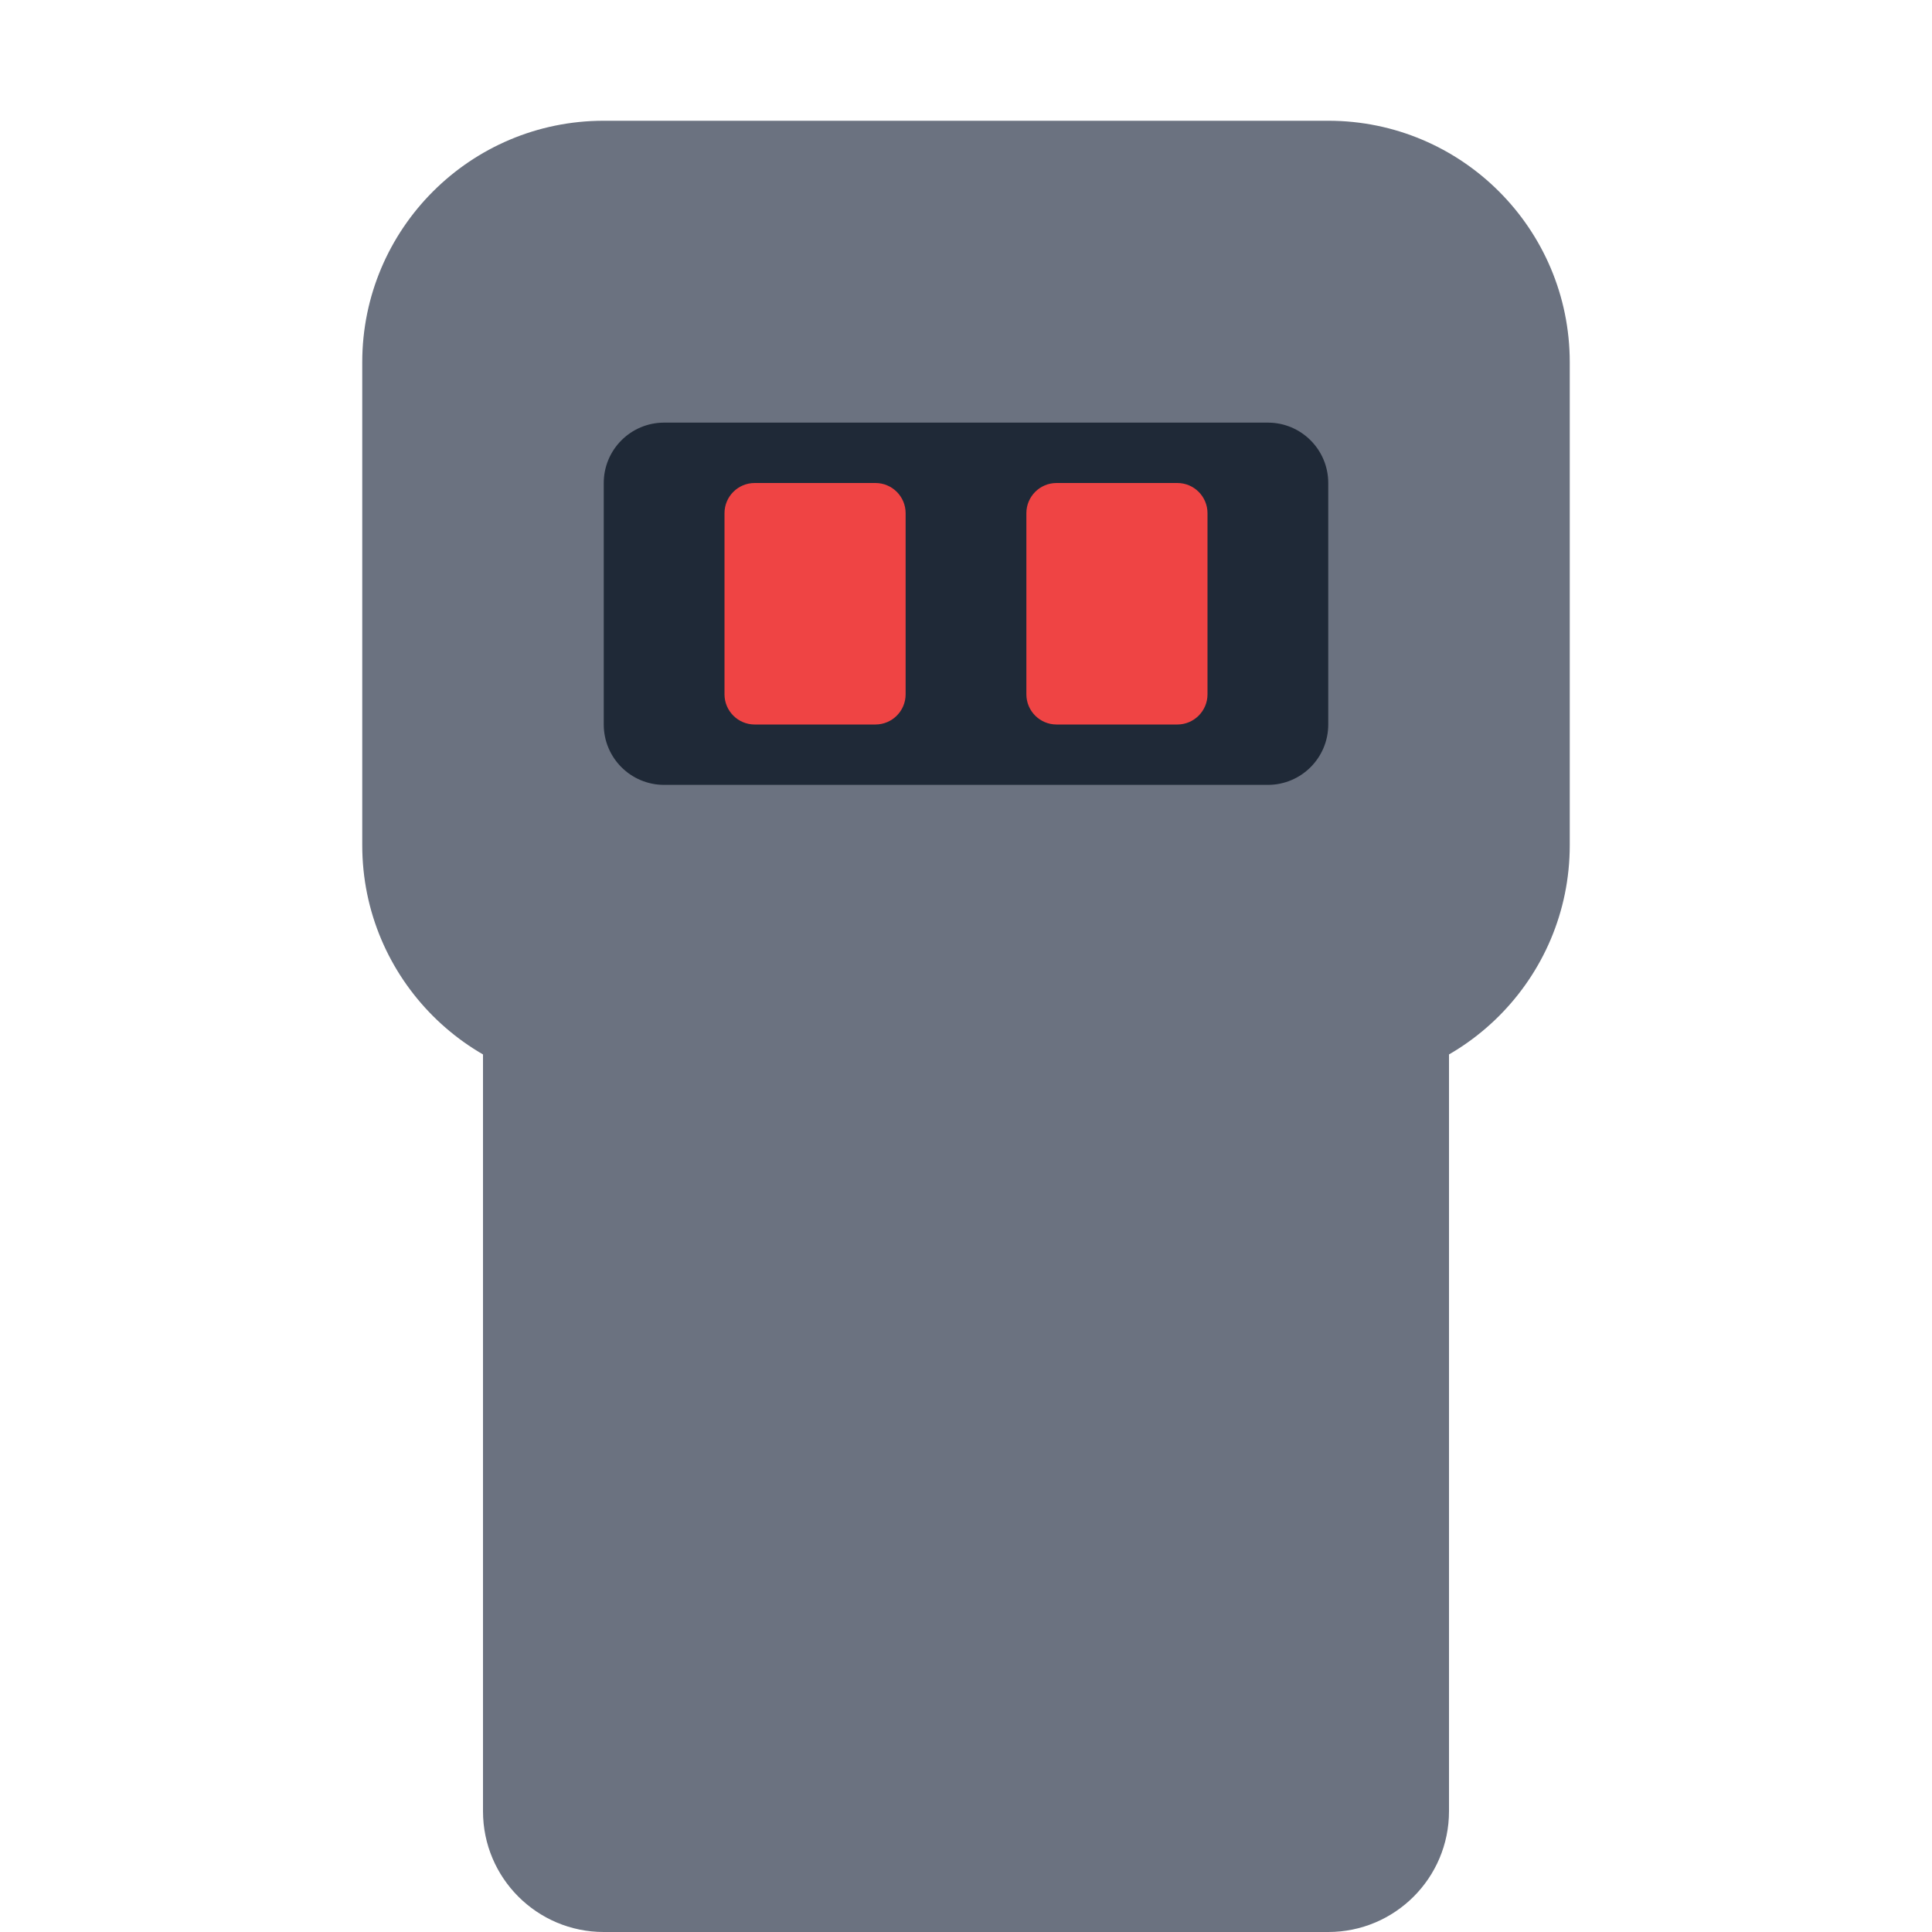
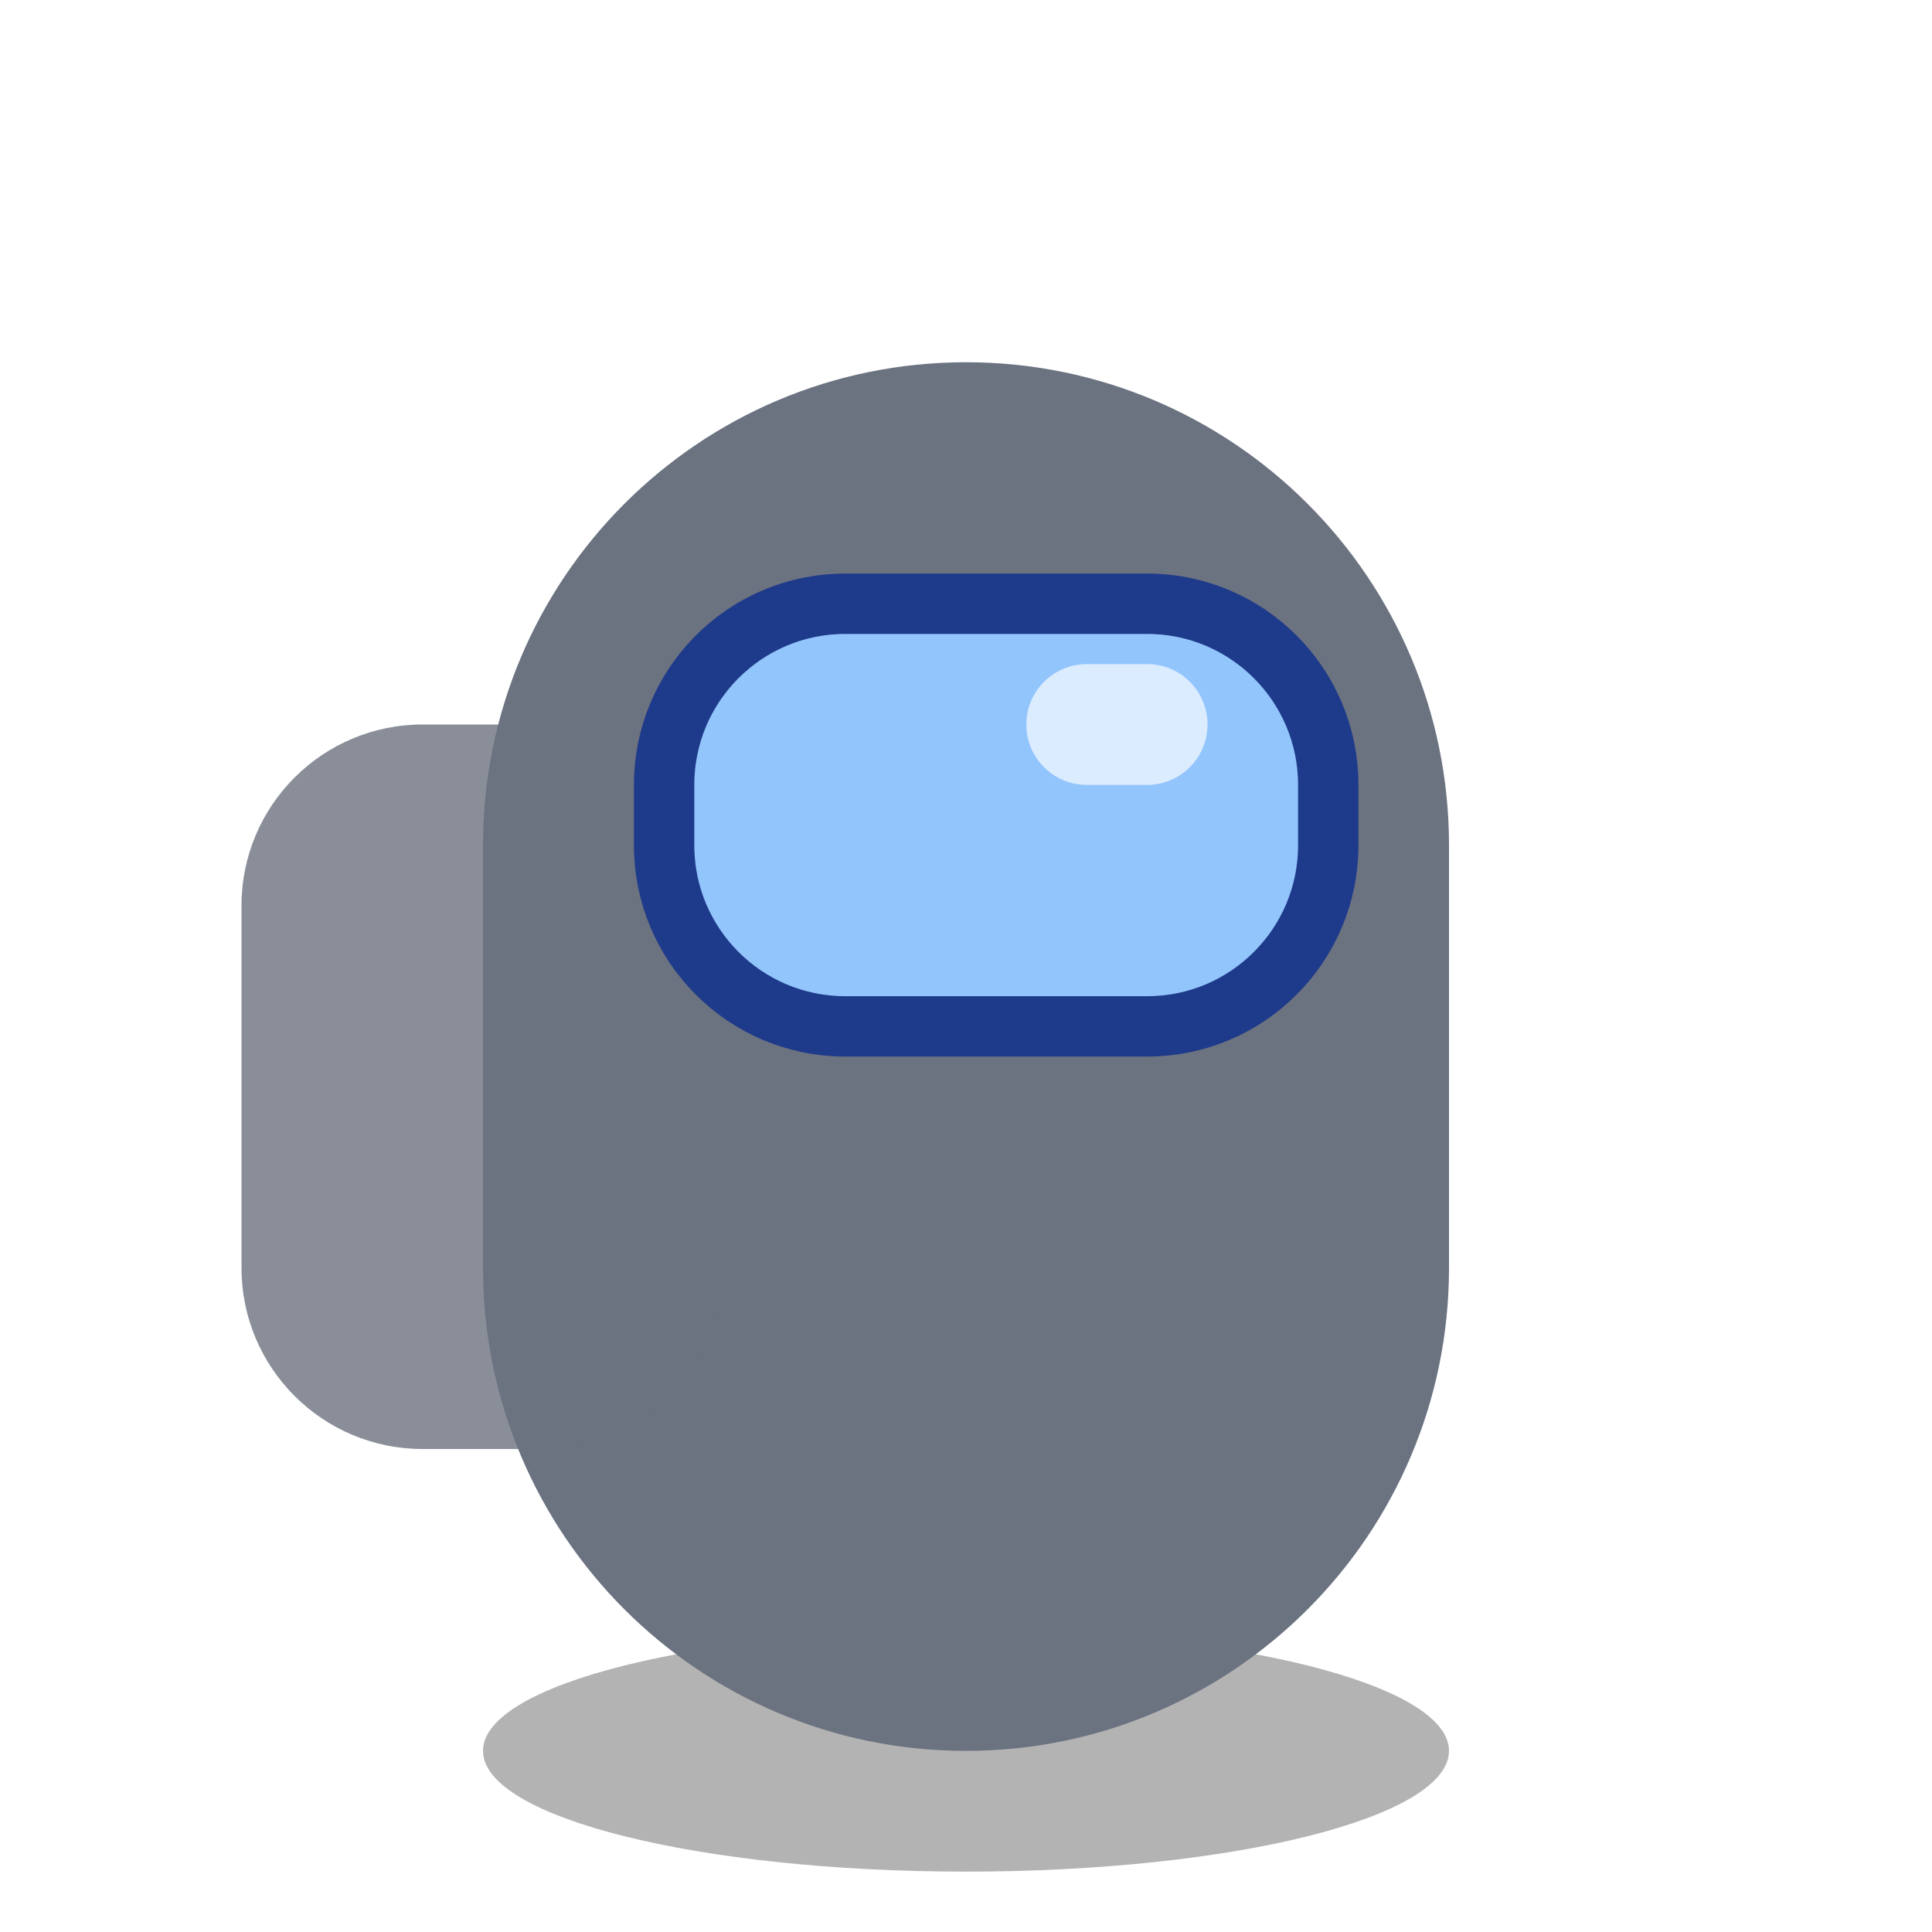
<svg xmlns="http://www.w3.org/2000/svg" width="64" height="64" viewBox="0 0 64 64">
-   <rect x="16" y="24" width="32" height="40" fill="#6B7280" rx="4" />
-   <rect x="12" y="4" width="40" height="32" fill="#6B7280" rx="8" />
-   <rect x="20" y="14" width="24" height="12" fill="#1F2937" rx="2" />
-   <rect x="24" y="16" width="6" height="8" fill="#EF4444" rx="1" />
-   <rect x="34" y="16" width="6" height="8" fill="#EF4444" rx="1" />
+   <ellipse cx="32" cy="58" rx="16" ry="4" fill="#000000" opacity="0.3" />
+   <rect x="16" y="12" width="32" height="46" fill="#6B7280" rx="16" />
+   <rect x="8" y="24" width="16" height="24" fill="#6B7280" rx="6" opacity="0.8" />
+   <rect x="22" y="20" width="22" height="14" fill="#93C5FD" rx="6" stroke="#1E3A8A" stroke-width="2" />
+   <rect x="34" y="22" width="6" height="4" fill="#EFF6FF" rx="2" opacity="0.8" />
</svg>
